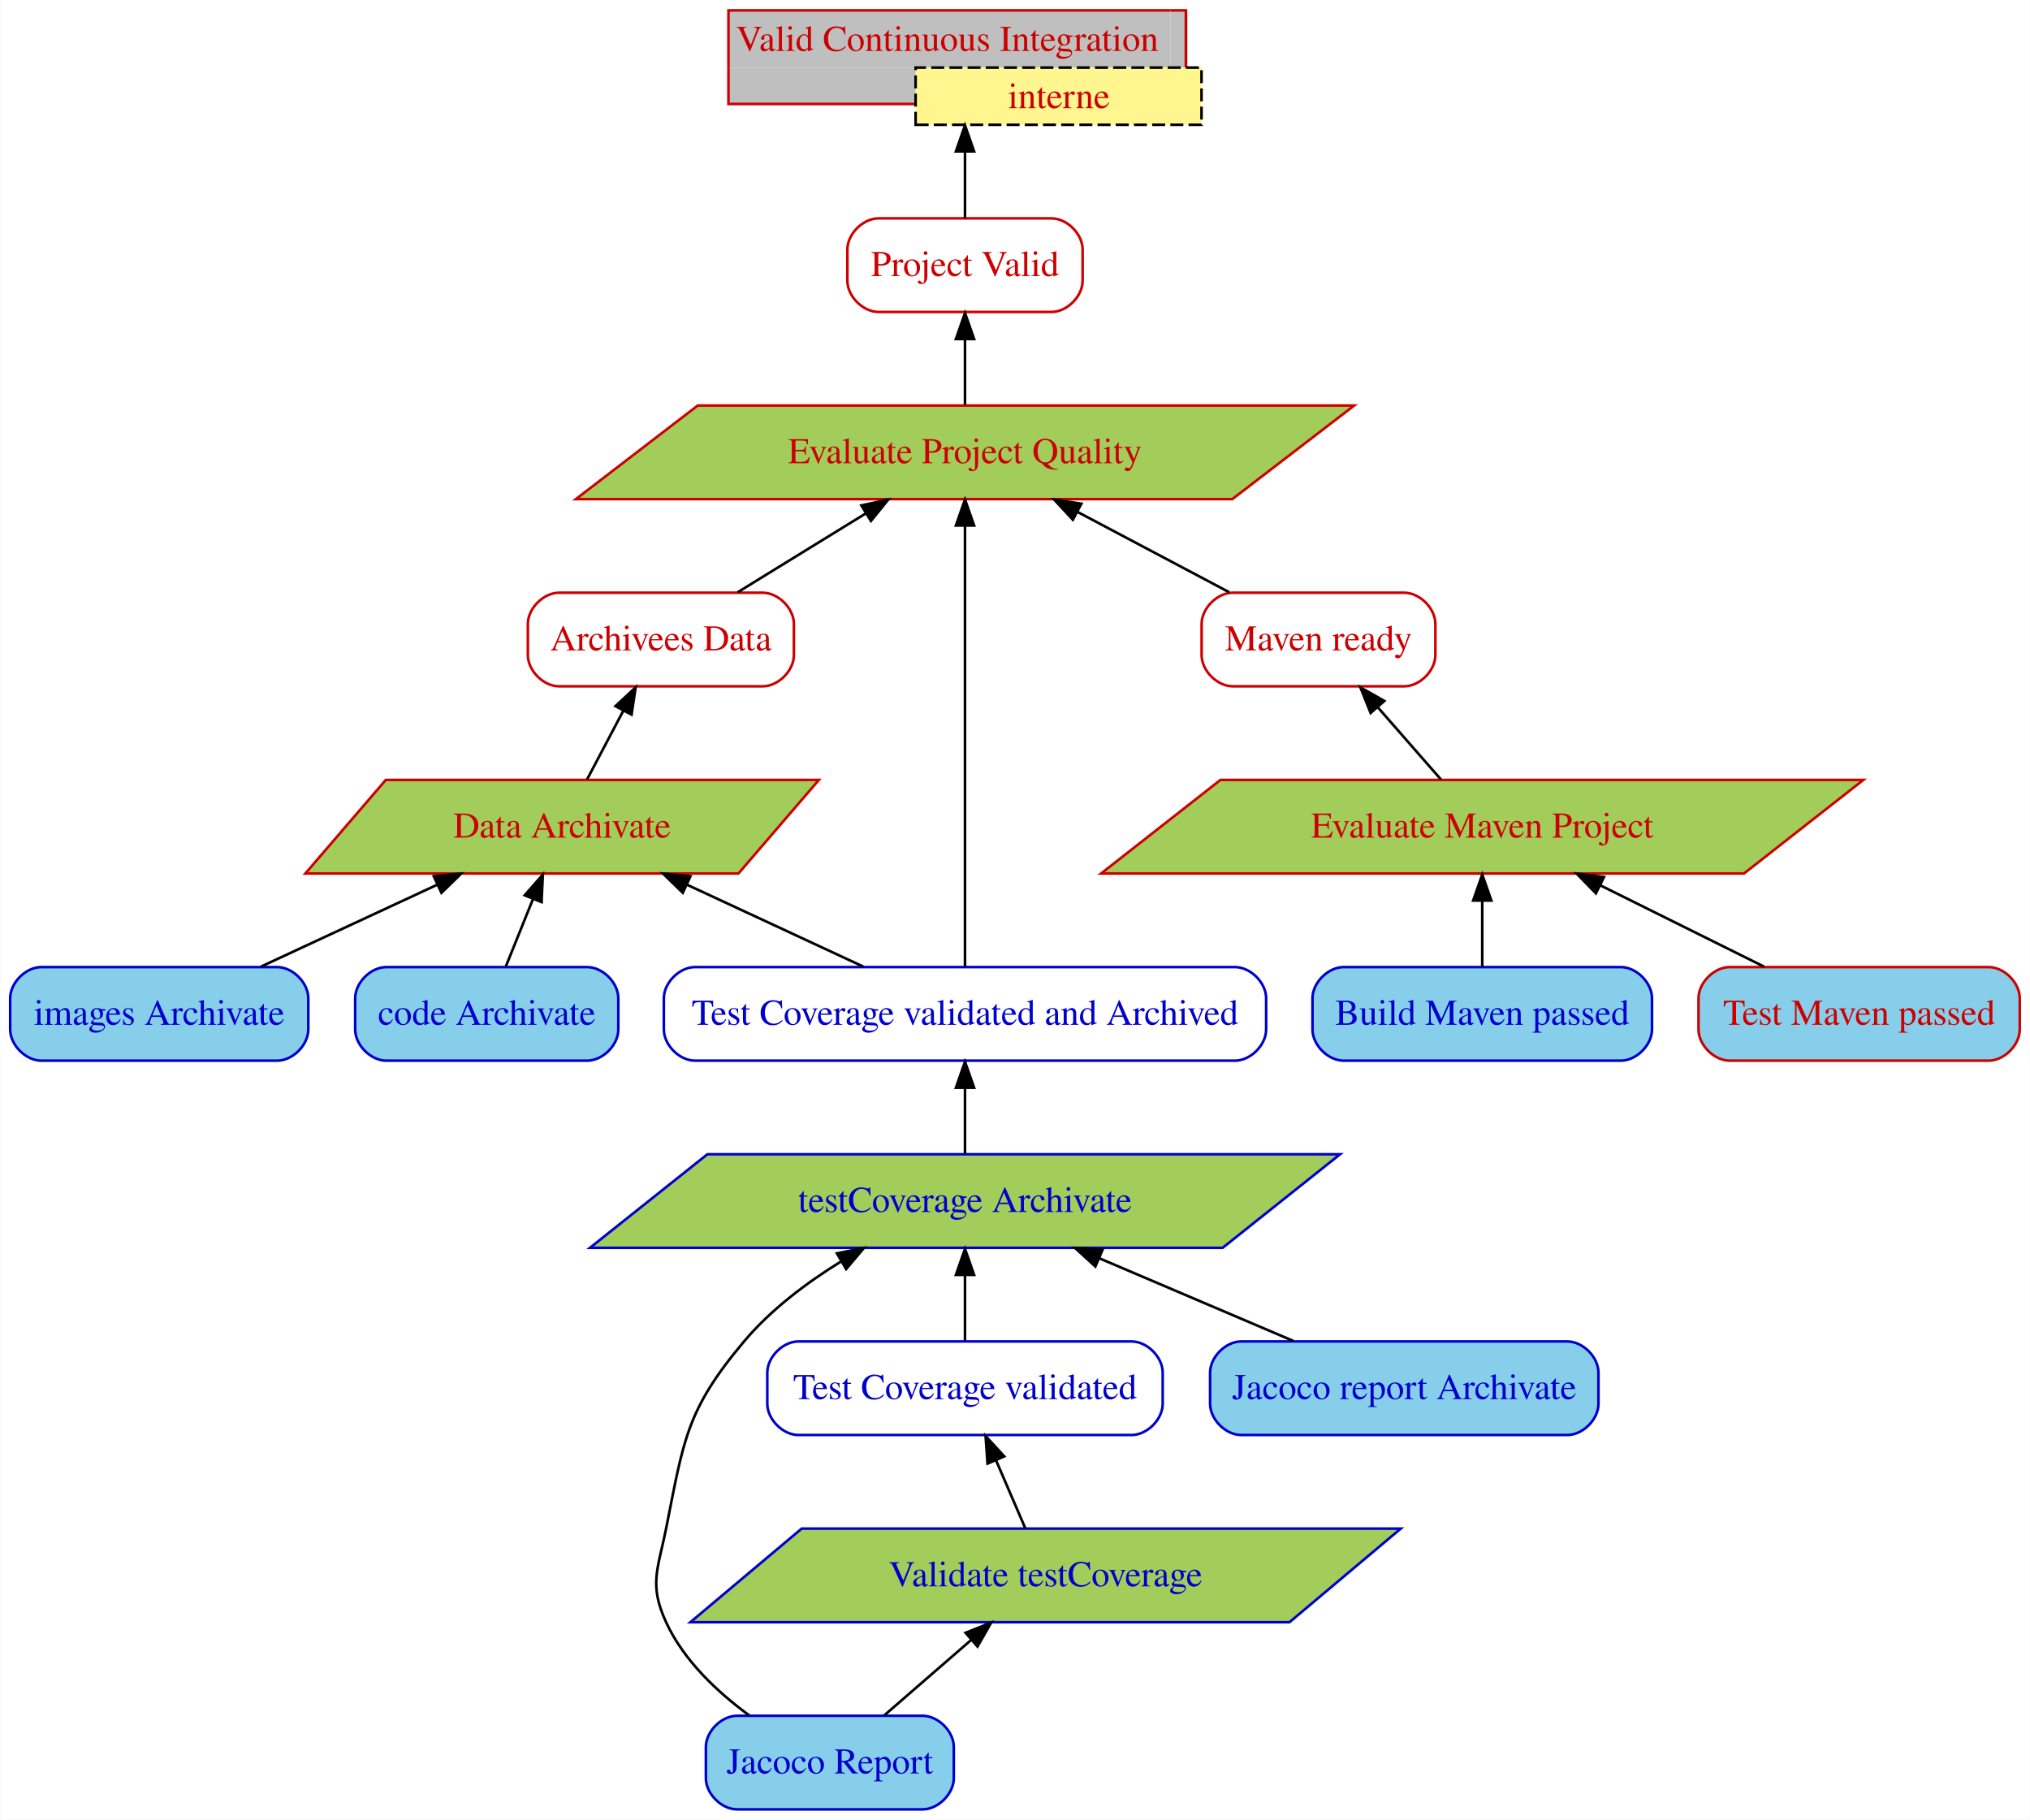
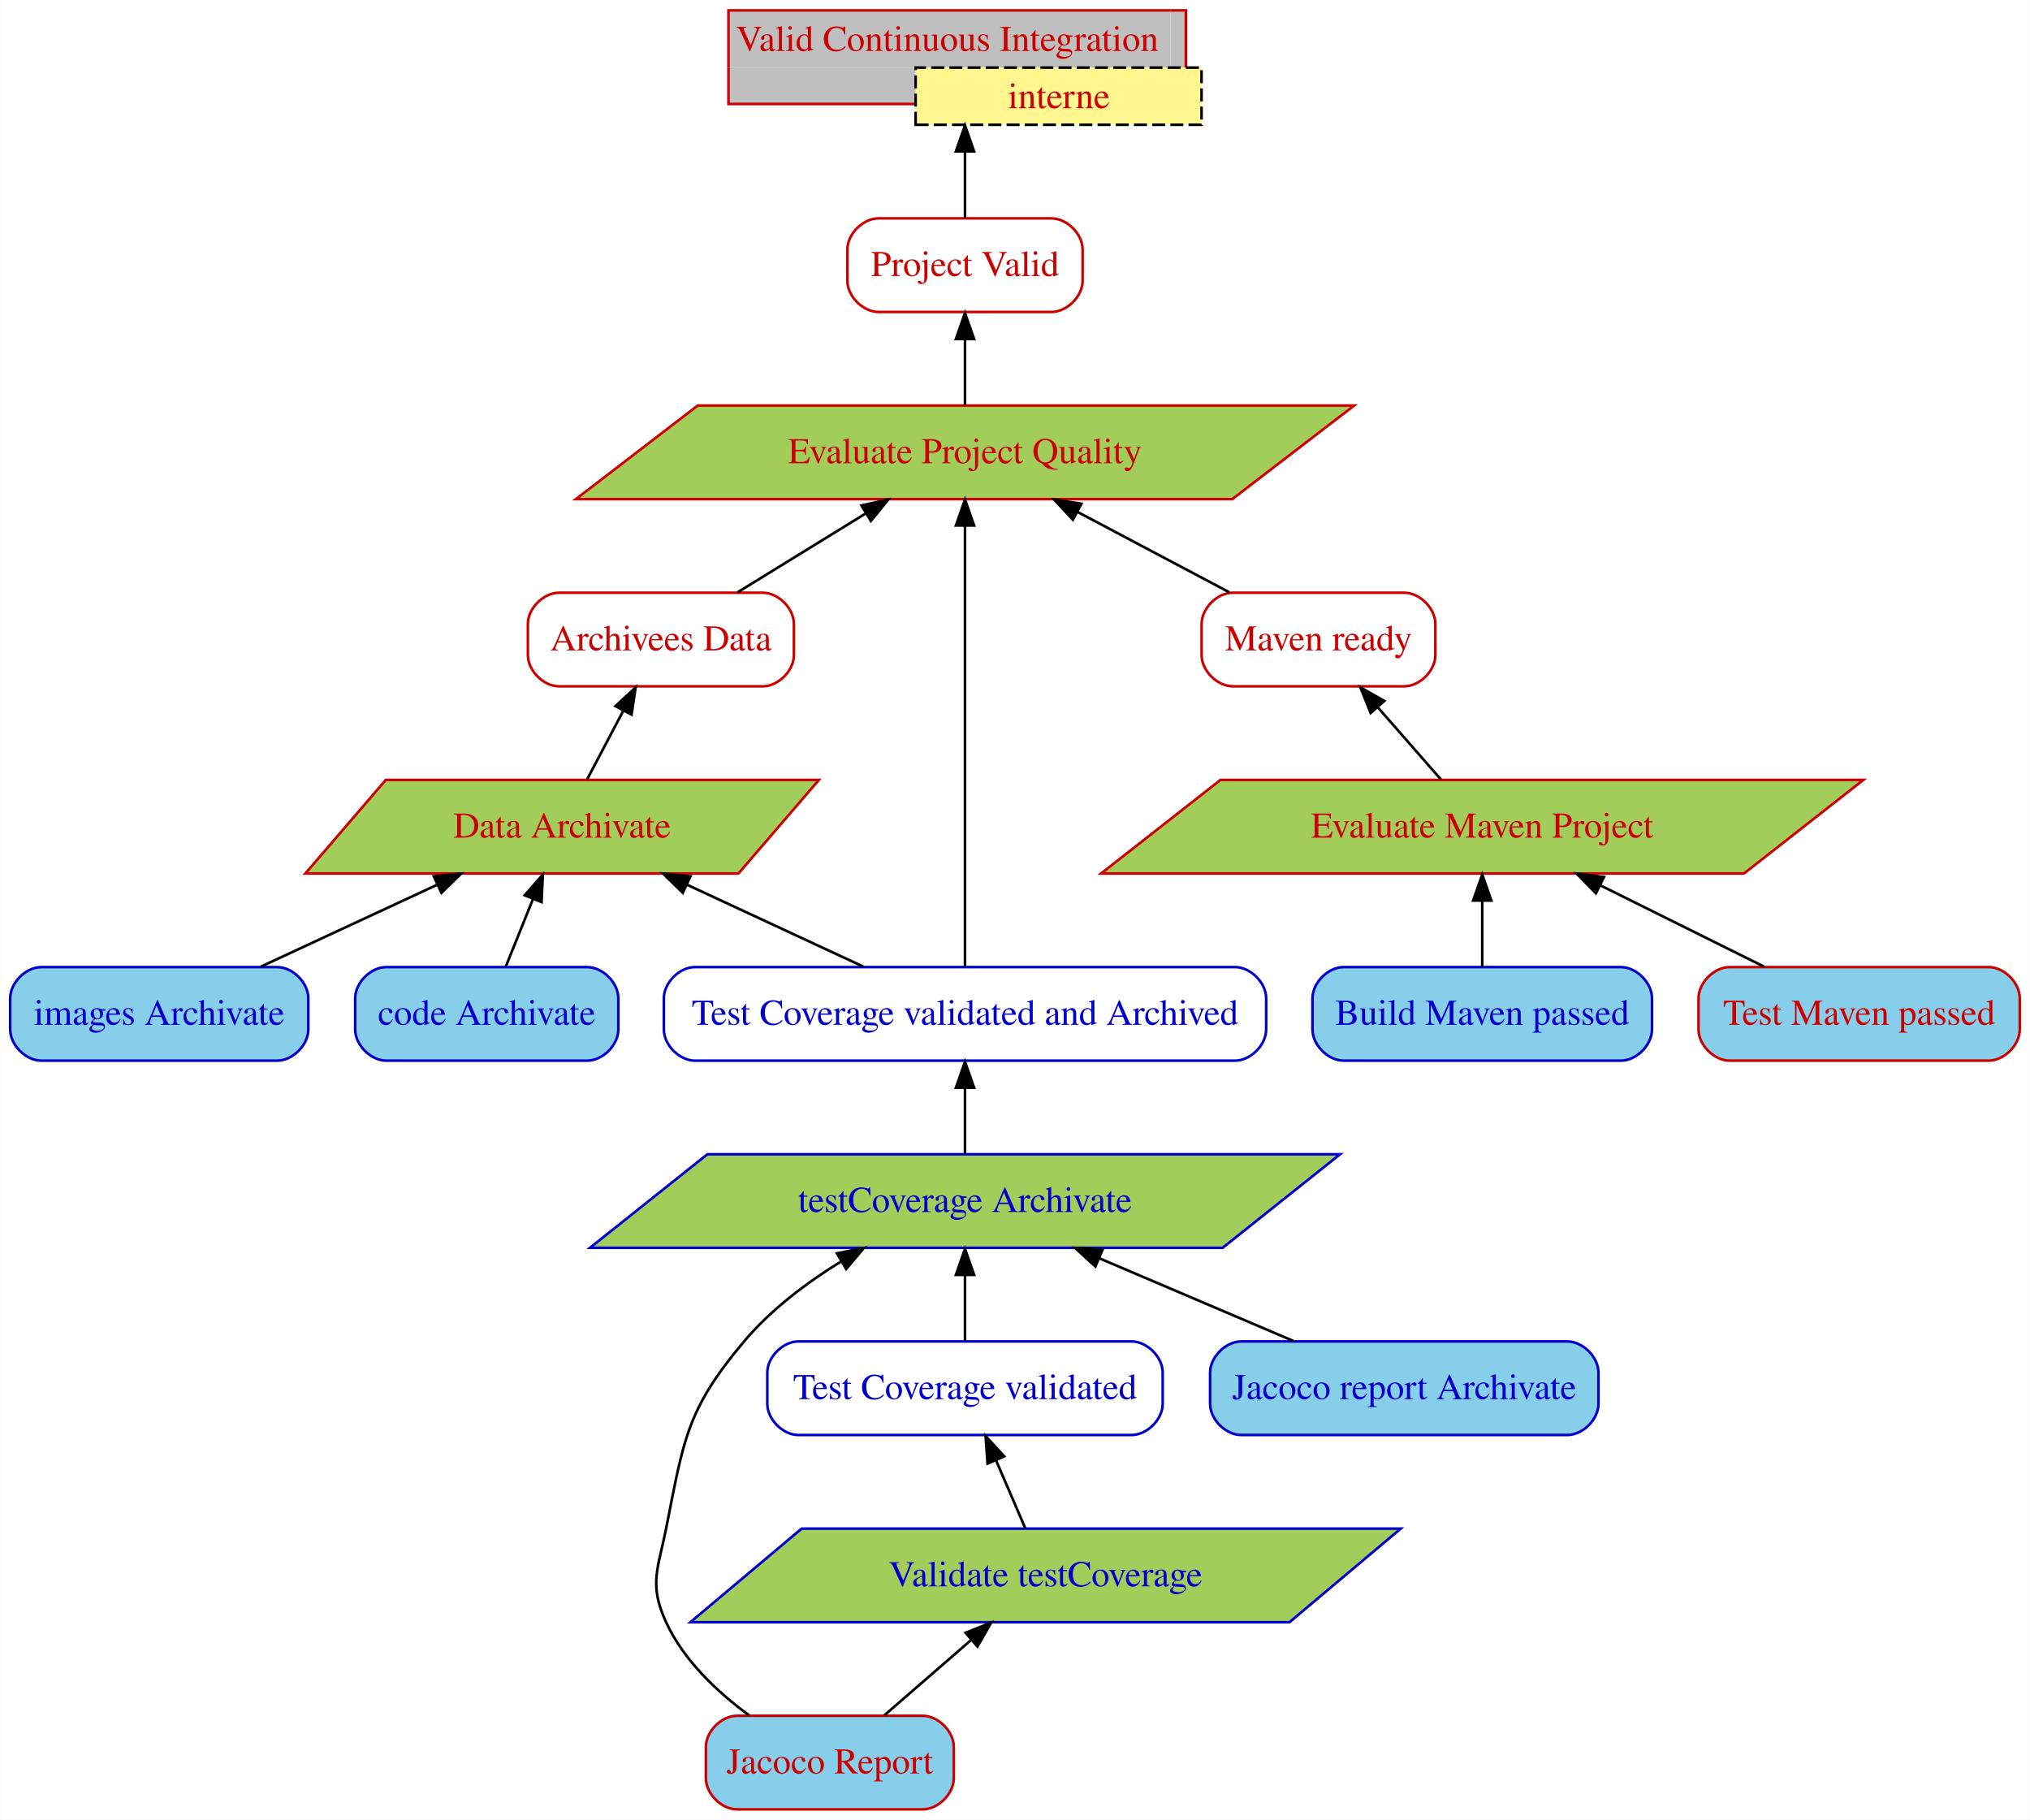
<svg xmlns="http://www.w3.org/2000/svg" width="781px" height="700px" viewBox="0.00 0.00 780.82 700.00">
  <g id="graph0" class="graph" transform="scale(1.0 1.0) rotate(0) translate(4 696)">
    <polygon fill="#ffffff" stroke="transparent" points="-4,4 -4,-696 776.821,-696 776.821,4 -4,4" />
    <g id="node1" class="node">
      <polygon fill="#bfbfbf" stroke="transparent" points="276.174,-670 276.174,-692 446.174,-692 446.174,-670 276.174,-670" />
      <polyline fill="none" stroke="#cd0000" points="446.174,-692 276.174,-692 276.174,-670 " />
      <text text-anchor="start" x="279.13" y="-676.4" font-family="Times,serif" font-size="14.00" fill="#cd0000">Valid Continuous Integration</text>
      <polygon fill="#bfbfbf" stroke="transparent" points="446.174,-670 446.174,-692 452.174,-692 452.174,-670 446.174,-670" />
      <polyline fill="none" stroke="#cd0000" points="452.174,-670 452.174,-692 446.174,-692 " />
      <polyline fill="none" stroke="#cd0000" points="452.174,-692 452.174,-670 " />
      <polygon fill="#bfbfbf" stroke="transparent" points="276.174,-656 276.174,-670 348.174,-670 348.174,-656 276.174,-656" />
      <polyline fill="none" stroke="#cd0000" points="276.174,-670 276.174,-656 348.174,-656 " />
      <polygon fill="#fff68f" stroke="transparent" points="348.174,-648 348.174,-670 458.174,-670 458.174,-648 348.174,-648" />
      <polygon fill="none" stroke="#000000" stroke-dasharray="5,2" points="348.174,-648 348.174,-670 458.174,-670 458.174,-648 348.174,-648" />
      <text text-anchor="start" x="383.738" y="-654.4" font-family="Times,serif" font-size="14.00" fill="#cd0000">interne</text>
    </g>
    <g id="node2" class="node">
      <path fill="transparent" stroke="#cd0000" d="M400.43,-612C400.43,-612 333.917,-612 333.917,-612 327.917,-612 321.917,-606 321.917,-600 321.917,-600 321.917,-588 321.917,-588 321.917,-582 327.917,-576 333.917,-576 333.917,-576 400.43,-576 400.43,-576 406.43,-576 412.43,-582 412.43,-588 412.43,-588 412.43,-600 412.43,-600 412.43,-606 406.43,-612 400.43,-612" />
      <text text-anchor="middle" x="367.174" y="-589.8" font-family="Times,serif" font-size="14.00" fill="#cd0000">Project Valid</text>
    </g>
    <g id="edge1" class="edge">
      <path fill="none" stroke="#000000" d="M367.174,-612.011C367.174,-619.709 367.174,-628.937 367.174,-637.744" />
      <polygon fill="#000000" stroke="#000000" points="363.674,-637.772 367.174,-647.772 370.674,-637.772 363.674,-637.772" />
    </g>
    <g id="node3" class="node">
      <path fill="transparent" stroke="#0000cd" d="M471.034,-324C471.034,-324 263.313,-324 263.313,-324 257.313,-324 251.313,-318 251.313,-312 251.313,-312 251.313,-300 251.313,-300 251.313,-294 257.313,-288 263.313,-288 263.313,-288 471.034,-288 471.034,-288 477.034,-288 483.034,-294 483.034,-300 483.034,-300 483.034,-312 483.034,-312 483.034,-318 477.034,-324 471.034,-324" />
      <text text-anchor="middle" x="367.174" y="-301.8" font-family="Times,serif" font-size="14.00" fill="#0000cd">Test Coverage validated and Archived</text>
    </g>
    <g id="node4" class="node">
      <polygon fill="#a2cd5a" stroke="#cd0000" points="310.956,-396 144.333,-396 113.391,-360 280.015,-360 310.956,-396" />
      <text text-anchor="middle" x="212.174" y="-373.8" font-family="Times,serif" font-size="14.00" fill="#cd0000">Data Archivate</text>
    </g>
    <g id="edge2" class="edge">
      <path fill="none" stroke="#000000" d="M328.061,-324.169C307.422,-333.755 281.925,-345.599 260.106,-355.735" />
      <polygon fill="#000000" stroke="#000000" points="258.6,-352.575 251.005,-359.962 261.549,-358.923 258.6,-352.575" />
    </g>
    <g id="node6" class="node">
      <polygon fill="#a2cd5a" stroke="#cd0000" points="516.894,-540 264.349,-540 217.453,-504 469.998,-504 516.894,-540" />
      <text text-anchor="middle" x="367.174" y="-517.8" font-family="Times,serif" font-size="14.00" fill="#cd0000">Evaluate Project Quality</text>
    </g>
    <g id="edge3" class="edge">
      <path fill="none" stroke="#000000" d="M367.174,-324.045C367.174,-361.606 367.174,-448.446 367.174,-493.59" />
      <polygon fill="#000000" stroke="#000000" points="363.674,-493.855 367.174,-503.855 370.674,-493.855 363.674,-493.855" />
    </g>
    <g id="node5" class="node">
      <path fill="transparent" stroke="#cd0000" d="M289.347,-468C289.347,-468 211,-468 211,-468 205,-468 199,-462 199,-456 199,-456 199,-444 199,-444 199,-438 205,-432 211,-432 211,-432 289.347,-432 289.347,-432 295.347,-432 301.347,-438 301.347,-444 301.347,-444 301.347,-456 301.347,-456 301.347,-462 295.347,-468 289.347,-468" />
      <text text-anchor="middle" x="250.174" y="-445.8" font-family="Times,serif" font-size="14.00" fill="#cd0000">Archivees Data</text>
    </g>
    <g id="edge4" class="edge">
      <path fill="none" stroke="#000000" d="M221.763,-396.169C226.005,-404.207 231.086,-413.833 235.77,-422.708" />
      <polygon fill="#000000" stroke="#000000" points="232.692,-424.377 240.456,-431.587 238.883,-421.109 232.692,-424.377" />
    </g>
    <g id="edge5" class="edge">
      <path fill="none" stroke="#000000" d="M279.698,-468.169C294.663,-477.378 313.012,-488.67 329.034,-498.529" />
      <polygon fill="#000000" stroke="#000000" points="327.308,-501.577 337.659,-503.837 330.977,-495.615 327.308,-501.577" />
    </g>
    <g id="edge6" class="edge">
      <path fill="none" stroke="#000000" d="M367.174,-540.169C367.174,-547.869 367.174,-557.026 367.174,-565.583" />
      <polygon fill="#000000" stroke="#000000" points="363.674,-565.587 367.174,-575.587 370.674,-565.587 363.674,-565.587" />
    </g>
    <g id="node7" class="node">
      <path fill="#87ceeb" stroke="#0000cd" d="M619.484,-324C619.484,-324 512.863,-324 512.863,-324 506.863,-324 500.863,-318 500.863,-312 500.863,-312 500.863,-300 500.863,-300 500.863,-294 506.863,-288 512.863,-288 512.863,-288 619.484,-288 619.484,-288 625.484,-288 631.484,-294 631.484,-300 631.484,-300 631.484,-312 631.484,-312 631.484,-318 625.484,-324 619.484,-324" />
      <text text-anchor="middle" x="566.174" y="-301.8" font-family="Times,serif" font-size="14.00" fill="#0000cd">Build Maven passed</text>
    </g>
    <g id="node8" class="node">
      <polygon fill="#a2cd5a" stroke="#cd0000" points="712.809,-396 465.468,-396 419.538,-360 666.879,-360 712.809,-396" />
      <text text-anchor="middle" x="566.174" y="-373.8" font-family="Times,serif" font-size="14.00" fill="#cd0000">Evaluate Maven Project</text>
    </g>
    <g id="edge7" class="edge">
      <path fill="none" stroke="#000000" d="M566.174,-324.169C566.174,-331.869 566.174,-341.026 566.174,-349.583" />
      <polygon fill="#000000" stroke="#000000" points="562.674,-349.587 566.174,-359.587 569.674,-349.587 562.674,-349.587" />
    </g>
    <g id="node9" class="node">
      <path fill="transparent" stroke="#cd0000" d="M536.138,-468C536.138,-468 470.209,-468 470.209,-468 464.209,-468 458.209,-462 458.209,-456 458.209,-456 458.209,-444 458.209,-444 458.209,-438 464.209,-432 470.209,-432 470.209,-432 536.138,-432 536.138,-432 542.138,-432 548.138,-438 548.138,-444 548.138,-444 548.138,-456 548.138,-456 548.138,-462 542.138,-468 536.138,-468" />
      <text text-anchor="middle" x="503.174" y="-445.8" font-family="Times,serif" font-size="14.00" fill="#cd0000">Maven ready</text>
    </g>
    <g id="edge8" class="edge">
      <path fill="none" stroke="#000000" d="M550.276,-396.169C542.946,-404.546 534.108,-414.647 526.077,-423.825" />
      <polygon fill="#000000" stroke="#000000" points="523.236,-421.756 519.285,-431.587 528.504,-426.366 523.236,-421.756" />
    </g>
    <g id="edge9" class="edge">
      <path fill="none" stroke="#000000" d="M468.855,-468.169C451.138,-477.548 429.339,-489.089 410.475,-499.076" />
      <polygon fill="#000000" stroke="#000000" points="408.681,-496.065 401.481,-503.837 411.957,-502.252 408.681,-496.065" />
    </g>
    <g id="node10" class="node">
      <polygon fill="#a2cd5a" stroke="#0000cd" points="511.48,-252 268.068,-252 222.868,-216 466.279,-216 511.48,-252" />
      <text text-anchor="middle" x="367.174" y="-229.8" font-family="Times,serif" font-size="14.00" fill="#0000cd">testCoverage Archivate</text>
    </g>
    <g id="edge10" class="edge">
      <path fill="none" stroke="#000000" d="M367.174,-252.169C367.174,-259.869 367.174,-269.026 367.174,-277.583" />
      <polygon fill="#000000" stroke="#000000" points="363.674,-277.587 367.174,-287.587 370.674,-277.587 363.674,-277.587" />
    </g>
    <g id="node11" class="node">
      <path fill="transparent" stroke="#0000cd" d="M431.233,-180C431.233,-180 303.115,-180 303.115,-180 297.115,-180 291.115,-174 291.115,-168 291.115,-168 291.115,-156 291.115,-156 291.115,-150 297.115,-144 303.115,-144 303.115,-144 431.233,-144 431.233,-144 437.233,-144 443.233,-150 443.233,-156 443.233,-156 443.233,-168 443.233,-168 443.233,-174 437.233,-180 431.233,-180" />
      <text text-anchor="middle" x="367.174" y="-157.8" font-family="Times,serif" font-size="14.00" fill="#0000cd">Test Coverage validated</text>
    </g>
    <g id="edge11" class="edge">
      <path fill="none" stroke="#000000" d="M367.174,-180.169C367.174,-187.869 367.174,-197.026 367.174,-205.583" />
      <polygon fill="#000000" stroke="#000000" points="363.674,-205.587 367.174,-215.587 370.674,-205.587 363.674,-205.587" />
    </g>
    <g id="node12" class="node">
      <path fill="#87ceeb" stroke="#0000cd" d="M598.881,-180C598.881,-180 473.466,-180 473.466,-180 467.466,-180 461.466,-174 461.466,-168 461.466,-168 461.466,-156 461.466,-156 461.466,-150 467.466,-144 473.466,-144 473.466,-144 598.881,-144 598.881,-144 604.881,-144 610.881,-150 610.881,-156 610.881,-156 610.881,-168 610.881,-168 610.881,-174 604.881,-180 598.881,-180" />
      <text text-anchor="middle" x="536.174" y="-157.8" font-family="Times,serif" font-size="14.00" fill="#0000cd">Jacoco report Archivate</text>
    </g>
    <g id="edge12" class="edge">
      <path fill="none" stroke="#000000" d="M493.528,-180.169C470.825,-189.841 442.728,-201.811 418.799,-212.006" />
      <polygon fill="#000000" stroke="#000000" points="417.341,-208.822 409.513,-215.962 420.084,-215.262 417.341,-208.822" />
    </g>
    <g id="node13" class="node">
      <polygon fill="#a2cd5a" stroke="#0000cd" points="534.82,-108 304.328,-108 261.527,-72 492.019,-72 534.82,-108" />
      <text text-anchor="middle" x="398.174" y="-85.8" font-family="Times,serif" font-size="14.00" fill="#0000cd">Validate testCoverage</text>
    </g>
    <g id="edge13" class="edge">
      <path fill="none" stroke="#000000" d="M390.351,-108.169C386.963,-116.038 382.92,-125.429 379.166,-134.147" />
      <polygon fill="#000000" stroke="#000000" points="375.841,-133.018 375.101,-143.587 382.271,-135.786 375.841,-133.018" />
    </g>
    <g id="node14" class="node">
      <path fill="#87ceeb" stroke="#0000cd" d="M102.521,-324C102.521,-324 11.826,-324 11.826,-324 5.826,-324 -.174,-318 -.174,-312 -.174,-312 -.174,-300 -.174,-300 -.174,-294 5.826,-288 11.826,-288 11.826,-288 102.521,-288 102.521,-288 108.521,-288 114.521,-294 114.521,-300 114.521,-300 114.521,-312 114.521,-312 114.521,-318 108.521,-324 102.521,-324" />
      <text text-anchor="middle" x="57.174" y="-301.8" font-family="Times,serif" font-size="14.00" fill="#0000cd">images Archivate</text>
    </g>
    <g id="edge14" class="edge">
      <path fill="none" stroke="#000000" d="M96.287,-324.169C116.925,-333.755 142.422,-345.599 164.241,-355.735" />
      <polygon fill="#000000" stroke="#000000" points="162.798,-358.923 173.342,-359.962 165.747,-352.575 162.798,-358.923" />
    </g>
    <g id="node15" class="node">
-       <path fill="#87ceeb" stroke="#0000cd" d="M350.865,-36C350.865,-36 279.482,-36 279.482,-36 273.482,-36 267.482,-30 267.482,-24 267.482,-24 267.482,-12 267.482,-12 267.482,-6 273.482,0 279.482,0 279.482,0 350.865,0 350.865,0 356.865,0 362.865,-6 362.865,-12 362.865,-12 362.865,-24 362.865,-24 362.865,-30 356.865,-36 350.865,-36" />
-       <text text-anchor="middle" x="315.174" y="-13.8" font-family="Times,serif" font-size="14.00" fill="#0000cd">Jacoco Report</text>
+       <path fill="#87ceeb" stroke="#cd0000" d="M350.865,-36C350.865,-36 279.482,-36 279.482,-36 273.482,-36 267.482,-30 267.482,-24 267.482,-24 267.482,-12 267.482,-12 267.482,-6 273.482,0 279.482,0 279.482,0 350.865,0 350.865,0 356.865,0 362.865,-6 362.865,-12 362.865,-12 362.865,-24 362.865,-24 362.865,-30 356.865,-36 350.865,-36" />
+       <text text-anchor="middle" x="315.174" y="-13.8" font-family="Times,serif" font-size="14.00" fill="#cd0000">Jacoco Report</text>
    </g>
    <g id="edge16" class="edge">
      <path fill="none" stroke="#000000" d="M284.197,-36.122C271.817,-45.174 258.915,-57.342 252.174,-72 245.488,-86.536 249.036,-92.311 252.174,-108 258.972,-141.994 259.846,-153.481 282.174,-180 292.427,-192.178 306.139,-202.524 319.554,-210.801" />
      <polygon fill="#000000" stroke="#000000" points="317.893,-213.885 328.286,-215.94 321.443,-207.852 317.893,-213.885" />
    </g>
    <g id="edge15" class="edge">
      <path fill="none" stroke="#000000" d="M336.118,-36.169C346.243,-44.952 358.551,-55.629 369.528,-65.151" />
      <polygon fill="#000000" stroke="#000000" points="367.389,-67.928 377.236,-71.837 371.976,-62.641 367.389,-67.928" />
    </g>
    <g id="node16" class="node">
      <path fill="#87ceeb" stroke="#cd0000" d="M760.969,-324C760.969,-324 661.379,-324 661.379,-324 655.379,-324 649.379,-318 649.379,-312 649.379,-312 649.379,-300 649.379,-300 649.379,-294 655.379,-288 661.379,-288 661.379,-288 760.969,-288 760.969,-288 766.969,-288 772.969,-294 772.969,-300 772.969,-300 772.969,-312 772.969,-312 772.969,-318 766.969,-324 760.969,-324" />
      <text text-anchor="middle" x="711.174" y="-301.8" font-family="Times,serif" font-size="14.00" fill="#cd0000">Test Maven passed</text>
    </g>
    <g id="edge17" class="edge">
      <path fill="none" stroke="#000000" d="M674.584,-324.169C655.45,-333.67 631.851,-345.388 611.561,-355.463" />
      <polygon fill="#000000" stroke="#000000" points="609.9,-352.38 602.5,-359.962 613.013,-358.649 609.9,-352.38" />
    </g>
    <g id="node17" class="node">
      <path fill="#87ceeb" stroke="#0000cd" d="M221.795,-324C221.795,-324 144.552,-324 144.552,-324 138.552,-324 132.552,-318 132.552,-312 132.552,-312 132.552,-300 132.552,-300 132.552,-294 138.552,-288 144.552,-288 144.552,-288 221.795,-288 221.795,-288 227.795,-288 233.795,-294 233.795,-300 233.795,-300 233.795,-312 233.795,-312 233.795,-318 227.795,-324 221.795,-324" />
      <text text-anchor="middle" x="183.174" y="-301.8" font-family="Times,serif" font-size="14.00" fill="#0000cd">code Archivate</text>
    </g>
    <g id="edge18" class="edge">
      <path fill="none" stroke="#000000" d="M190.492,-324.169C193.661,-332.038 197.444,-341.429 200.955,-350.147" />
      <polygon fill="#000000" stroke="#000000" points="197.774,-351.618 204.757,-359.587 204.268,-349.003 197.774,-351.618" />
    </g>
  </g>
</svg>
